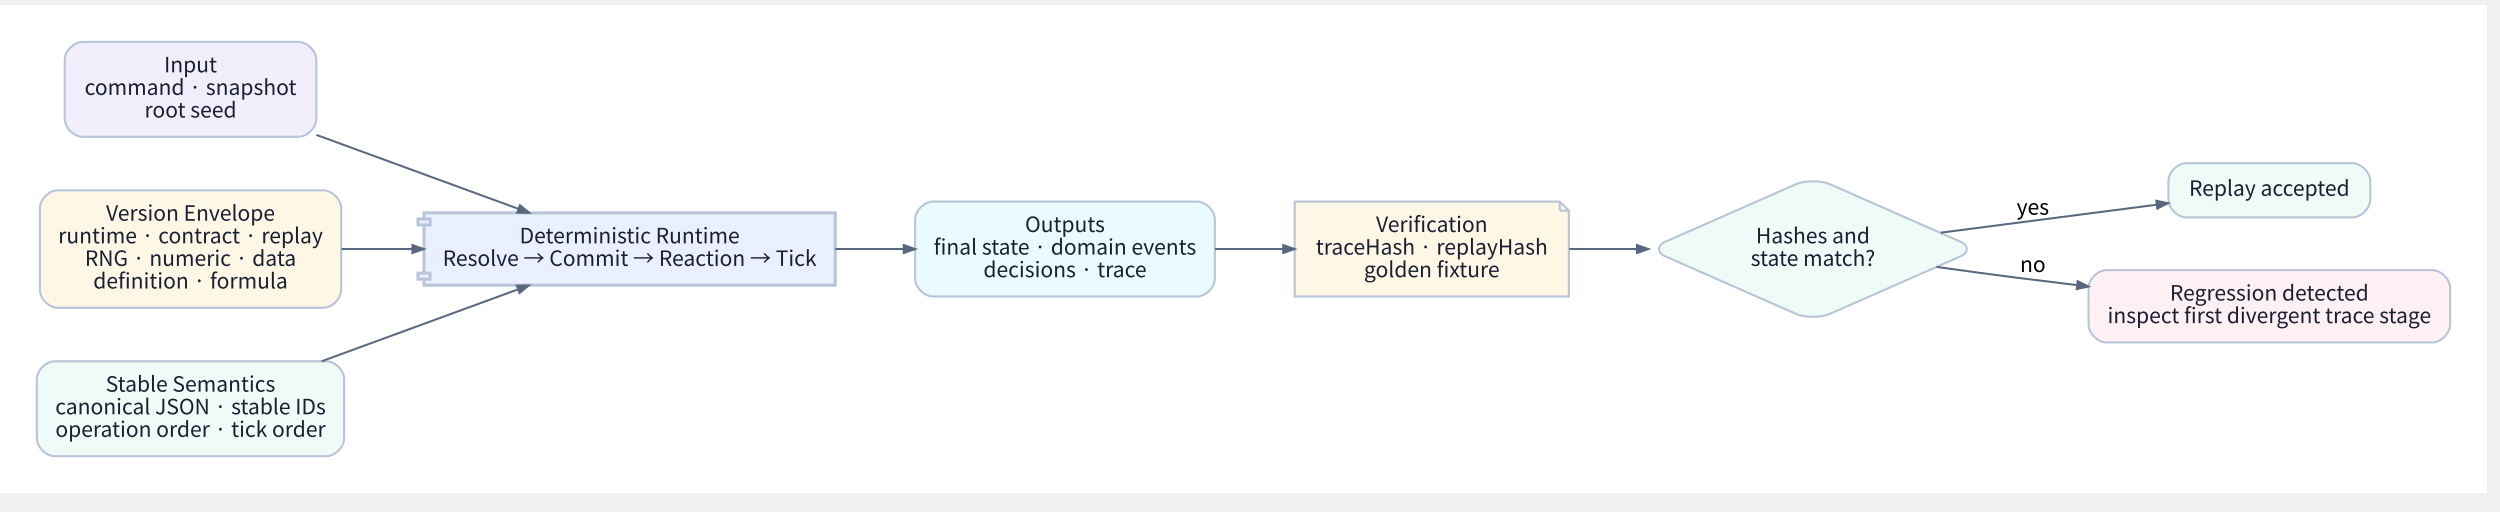
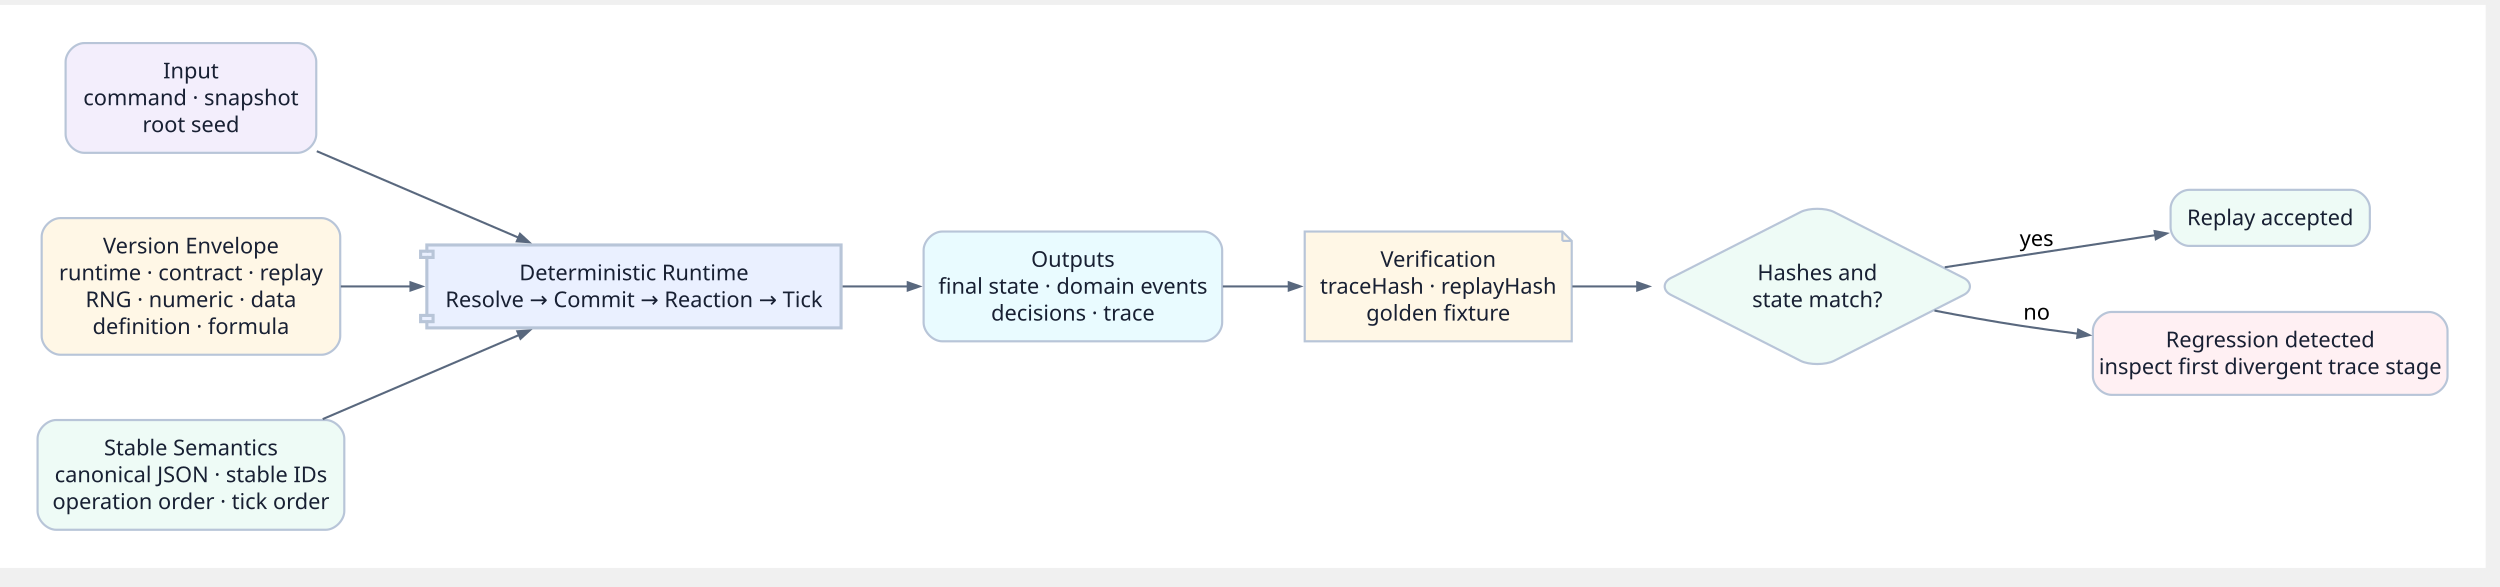
- <svg xmlns="http://www.w3.org/2000/svg" width="1668pt" height="341pt" viewBox="8.64 8.64 1659.60 332.60">
-   <g id="graph0" class="graph" transform="scale(1 1) rotate(0) translate(33.12 308.12)">
-     <polygon fill="#ffffff" stroke="transparent" points="-24.48,24.48 -24.48,-299.48 1626.48,-299.48 1626.48,24.48 -24.48,24.48" />
+ <svg xmlns="http://www.w3.org/2000/svg" width="2151pt" height="505pt" viewBox="12.00 12.00 2140.00 493.00">
+   <g id="graph0" class="graph" transform="scale(1.33333 1.33333) rotate(0) translate(33.12 345.59)">
+     <polygon fill="#ffffff" stroke="none" points="-24.48,24.48 -24.48,-336.95 1571.67,-336.95 1571.67,24.48 -24.48,24.48" />
    <g id="node1" class="node">
-       <path fill="#f3eefc" stroke="#b8c5d8" stroke-width="1.4" d="M173.5,-275C173.5,-275 30.5,-275 30.5,-275 24.5,-275 18.5,-269 18.5,-263 18.5,-263 18.5,-224 18.5,-224 18.5,-218 24.5,-212 30.5,-212 30.5,-212 173.5,-212 173.5,-212 179.5,-212 185.5,-218 185.5,-224 185.5,-224 185.5,-263 185.5,-263 185.5,-269 179.5,-275 173.5,-275" />
-       <text text-anchor="middle" x="102" y="-254.8" font-family="Noto Sans CJK KR" font-size="14.00" fill="#182033">Input</text>
-       <text text-anchor="middle" x="102" y="-239.8" font-family="Noto Sans CJK KR" font-size="14.00" fill="#182033">command · snapshot</text>
-       <text text-anchor="middle" x="102" y="-224.8" font-family="Noto Sans CJK KR" font-size="14.00" fill="#182033">root seed</text>
+       <path fill="#f3eefc" stroke="#b8c5d8" stroke-width="1.4" d="M166.92,-312.47C166.92,-312.47 30,-312.47 30,-312.47 24,-312.47 18,-306.47 18,-300.47 18,-300.47 18,-254 18,-254 18,-248 24,-242 30,-242 30,-242 166.92,-242 166.92,-242 172.92,-242 178.92,-248 178.92,-254 178.92,-254 178.92,-300.47 178.92,-300.47 178.92,-306.47 172.92,-312.47 166.92,-312.47" />
+       <text xml:space="preserve" text-anchor="middle" x="98.46" y="-289.81" font-family="Noto Sans KR" font-size="14.00" fill="#182033">Input</text>
+       <text xml:space="preserve" text-anchor="middle" x="98.46" y="-272.56" font-family="Noto Sans KR" font-size="14.00" fill="#182033">command · snapshot</text>
+       <text xml:space="preserve" text-anchor="middle" x="98.46" y="-255.31" font-family="Noto Sans KR" font-size="14.00" fill="#182033">root seed</text>
    </g>
    <g id="node4" class="node">
-       <polygon fill="#eaf0ff" stroke="#b8c5d8" stroke-width="2" points="530,-161.5 257,-161.5 257,-157.5 253,-157.5 253,-153.5 257,-153.5 257,-121.5 253,-121.5 253,-117.5 257,-117.5 257,-113.5 530,-113.5 530,-161.5" />
-       <polyline fill="none" stroke="#b8c5d8" stroke-width="2" points="257,-157.5 261,-157.5 261,-153.5 257,-153.5 " />
-       <polyline fill="none" stroke="#b8c5d8" stroke-width="2" points="257,-121.5 261,-121.5 261,-117.5 257,-117.5 " />
-       <text text-anchor="middle" x="393.5" y="-141.3" font-family="Noto Sans CJK KR" font-size="14.00" fill="#182033">Deterministic Runtime</text>
-       <text text-anchor="middle" x="393.5" y="-126.3" font-family="Noto Sans CJK KR" font-size="14.00" fill="#182033">Resolve → Commit → Reaction → Tick</text>
+       <polygon fill="#eaf0ff" stroke="#b8c5d8" stroke-width="2" points="515.84,-182.85 249.92,-182.85 249.92,-178.85 245.92,-178.85 245.92,-174.85 249.92,-174.85 249.92,-137.62 245.92,-137.62 245.92,-133.62 249.92,-133.62 249.92,-129.62 515.84,-129.62 515.84,-182.85" />
+       <polyline fill="none" stroke="#b8c5d8" stroke-width="2" points="249.92,-178.85 253.92,-178.85 253.92,-174.85 249.92,-174.85" />
+       <polyline fill="none" stroke="#b8c5d8" stroke-width="2" points="249.92,-137.62 253.92,-137.62 253.92,-133.62 249.92,-133.62" />
+       <text xml:space="preserve" text-anchor="middle" x="382.88" y="-160.19" font-family="Noto Sans KR" font-size="14.00" fill="#182033">Deterministic Runtime</text>
+       <text xml:space="preserve" text-anchor="middle" x="382.88" y="-142.94" font-family="Noto Sans KR" font-size="14.00" fill="#182033">Resolve → Commit → Reaction → Tick</text>
    </g>
    <g id="edge1" class="edge">
-       <path fill="none" stroke="#59687e" stroke-width="1.35" d="M185.57,-213.27C227.82,-197.8 278.8,-179.13 319.59,-164.2" />
-       <polygon fill="#59687e" stroke="#59687e" stroke-width="1.35" points="320.68,-166.59 326.82,-161.55 318.88,-161.66 320.68,-166.59" />
+       <path fill="none" stroke="#59687e" stroke-width="1.35" d="M179.26,-243.05C220.07,-225.56 269.38,-204.43 309.14,-187.4" />
+       <polygon fill="#59687e" stroke="#59687e" stroke-width="1.35" points="309.73,-190 315.59,-184.63 307.67,-185.18 309.73,-190" />
    </g>
    <g id="node2" class="node">
-       <path fill="#fff7e6" stroke="#b8c5d8" stroke-width="1.4" d="M190,-176.5C190,-176.5 14,-176.5 14,-176.5 8,-176.5 2,-170.5 2,-164.5 2,-164.5 2,-110.5 2,-110.5 2,-104.5 8,-98.5 14,-98.5 14,-98.5 190,-98.5 190,-98.5 196,-98.5 202,-104.5 202,-110.5 202,-110.5 202,-164.5 202,-164.5 202,-170.5 196,-176.5 190,-176.5" />
-       <text text-anchor="middle" x="102" y="-156.3" font-family="Noto Sans CJK KR" font-size="14.00" fill="#182033">Version Envelope</text>
-       <text text-anchor="middle" x="102" y="-141.3" font-family="Noto Sans CJK KR" font-size="14.00" fill="#182033">runtime · contract · replay</text>
-       <text text-anchor="middle" x="102" y="-126.3" font-family="Noto Sans CJK KR" font-size="14.00" fill="#182033">RNG · numeric · data</text>
-       <text text-anchor="middle" x="102" y="-111.3" font-family="Noto Sans CJK KR" font-size="14.00" fill="#182033">definition · formula</text>
+       <path fill="#fff7e6" stroke="#b8c5d8" stroke-width="1.4" d="M182.3,-200.1C182.3,-200.1 14.63,-200.1 14.63,-200.1 8.63,-200.1 2.63,-194.1 2.63,-188.1 2.63,-188.1 2.63,-124.38 2.63,-124.38 2.63,-118.38 8.63,-112.38 14.63,-112.38 14.63,-112.38 182.3,-112.38 182.3,-112.38 188.3,-112.38 194.3,-118.38 194.3,-124.38 194.3,-124.38 194.3,-188.1 194.3,-188.1 194.3,-194.1 188.3,-200.1 182.3,-200.1" />
+       <text xml:space="preserve" text-anchor="middle" x="98.46" y="-177.44" font-family="Noto Sans KR" font-size="14.00" fill="#182033">Version Envelope</text>
+       <text xml:space="preserve" text-anchor="middle" x="98.46" y="-160.19" font-family="Noto Sans KR" font-size="14.00" fill="#182033">runtime · contract · replay</text>
+       <text xml:space="preserve" text-anchor="middle" x="98.46" y="-142.94" font-family="Noto Sans KR" font-size="14.00" fill="#182033">RNG · numeric · data</text>
+       <text xml:space="preserve" text-anchor="middle" x="98.46" y="-125.69" font-family="Noto Sans KR" font-size="14.00" fill="#182033">definition · formula</text>
    </g>
    <g id="edge2" class="edge">
-       <path fill="none" stroke="#59687e" stroke-width="1.35" d="M202.22,-137.5C217.35,-137.5 233.2,-137.5 249.04,-137.5" />
-       <polygon fill="#59687e" stroke="#59687e" stroke-width="1.35" points="249.31,-140.13 256.81,-137.5 249.31,-134.88 249.31,-140.13" />
+       <path fill="none" stroke="#59687e" stroke-width="1.35" d="M194.68,-156.24C209.14,-156.24 224.31,-156.24 239.51,-156.24" />
+       <polygon fill="#59687e" stroke="#59687e" stroke-width="1.35" points="239.42,-158.86 246.92,-156.24 239.42,-153.61 239.42,-158.86" />
    </g>
    <g id="node3" class="node">
-       <path fill="#eefbf6" stroke="#b8c5d8" stroke-width="1.4" d="M192,-63C192,-63 12,-63 12,-63 6,-63 0,-57 0,-51 0,-51 0,-12 0,-12 0,-6 6,0 12,0 12,0 192,0 192,0 198,0 204,-6 204,-12 204,-12 204,-51 204,-51 204,-57 198,-63 192,-63" />
-       <text text-anchor="middle" x="102" y="-42.8" font-family="Noto Sans CJK KR" font-size="14.00" fill="#182033">Stable Semantics</text>
-       <text text-anchor="middle" x="102" y="-27.8" font-family="Noto Sans CJK KR" font-size="14.00" fill="#182033">canonical JSON · stable IDs</text>
-       <text text-anchor="middle" x="102" y="-12.8" font-family="Noto Sans CJK KR" font-size="14.00" fill="#182033">operation order · tick order</text>
+       <path fill="#eefbf6" stroke="#b8c5d8" stroke-width="1.4" d="M184.92,-70.47C184.92,-70.47 12,-70.47 12,-70.47 6,-70.47 0,-64.47 0,-58.47 0,-58.47 0,-12 0,-12 0,-6 6,0 12,0 12,0 184.92,0 184.92,0 190.92,0 196.92,-6 196.92,-12 196.92,-12 196.92,-58.47 196.92,-58.47 196.92,-64.47 190.92,-70.47 184.92,-70.47" />
+       <text xml:space="preserve" text-anchor="middle" x="98.46" y="-47.81" font-family="Noto Sans KR" font-size="14.00" fill="#182033">Stable Semantics</text>
+       <text xml:space="preserve" text-anchor="middle" x="98.46" y="-30.56" font-family="Noto Sans KR" font-size="14.00" fill="#182033">canonical JSON · stable IDs</text>
+       <text xml:space="preserve" text-anchor="middle" x="98.46" y="-13.31" font-family="Noto Sans KR" font-size="14.00" fill="#182033">operation order · tick order</text>
    </g>
    <g id="edge3" class="edge">
-       <path fill="none" stroke="#59687e" stroke-width="1.35" d="M189.08,-63.02C230.5,-78.18 279.64,-96.18 319.24,-110.68" />
-       <polygon fill="#59687e" stroke="#59687e" stroke-width="1.35" points="318.58,-113.23 326.53,-113.34 320.38,-108.3 318.58,-113.23" />
+       <path fill="none" stroke="#59687e" stroke-width="1.35" d="M183.05,-71.05C223.12,-88.22 270.67,-108.59 309.21,-125.1" />
+       <polygon fill="#59687e" stroke="#59687e" stroke-width="1.35" points="307.99,-127.43 315.92,-127.98 310.06,-122.61 307.99,-127.43" />
    </g>
    <g id="node5" class="node">
-       <path fill="#e9fbff" stroke="#b8c5d8" stroke-width="1.4" d="M770,-169C770,-169 595,-169 595,-169 589,-169 583,-163 583,-157 583,-157 583,-118 583,-118 583,-112 589,-106 595,-106 595,-106 770,-106 770,-106 776,-106 782,-112 782,-118 782,-118 782,-157 782,-157 782,-163 776,-169 770,-169" />
-       <text text-anchor="middle" x="682.5" y="-148.8" font-family="Noto Sans CJK KR" font-size="14.00" fill="#182033">Outputs</text>
-       <text text-anchor="middle" x="682.5" y="-133.8" font-family="Noto Sans CJK KR" font-size="14.00" fill="#182033">final state · domain events</text>
-       <text text-anchor="middle" x="682.5" y="-118.8" font-family="Noto Sans CJK KR" font-size="14.00" fill="#182033">decisions · trace</text>
+       <path fill="#e9fbff" stroke="#b8c5d8" stroke-width="1.4" d="M748.51,-191.47C748.51,-191.47 580.84,-191.47 580.84,-191.47 574.84,-191.47 568.84,-185.47 568.84,-179.47 568.84,-179.47 568.84,-133 568.84,-133 568.84,-127 574.84,-121 580.84,-121 580.84,-121 748.51,-121 748.51,-121 754.51,-121 760.51,-127 760.51,-133 760.51,-133 760.51,-179.47 760.51,-179.47 760.51,-185.47 754.51,-191.47 748.51,-191.47" />
+       <text xml:space="preserve" text-anchor="middle" x="664.68" y="-168.81" font-family="Noto Sans KR" font-size="14.00" fill="#182033">Outputs</text>
+       <text xml:space="preserve" text-anchor="middle" x="664.68" y="-151.56" font-family="Noto Sans KR" font-size="14.00" fill="#182033">final state · domain events</text>
+       <text xml:space="preserve" text-anchor="middle" x="664.68" y="-134.31" font-family="Noto Sans KR" font-size="14.00" fill="#182033">decisions · trace</text>
    </g>
    <g id="edge4" class="edge">
-       <path fill="none" stroke="#59687e" stroke-width="1.35" d="M530.02,-137.5C545.22,-137.5 560.54,-137.5 575.3,-137.5" />
-       <polygon fill="#59687e" stroke="#59687e" stroke-width="1.35" points="575.46,-140.13 582.96,-137.5 575.46,-134.88 575.46,-140.13" />
+       <path fill="none" stroke="#59687e" stroke-width="1.35" d="M516.81,-156.24C530.9,-156.24 545.09,-156.24 558.8,-156.24" />
+       <polygon fill="#59687e" stroke="#59687e" stroke-width="1.35" points="558.66,-158.86 566.16,-156.24 558.66,-153.61 558.66,-158.86" />
    </g>
    <g id="node6" class="node">
-       <polygon fill="#fff7e6" stroke="#b8c5d8" stroke-width="1.4" points="1011,-169 835,-169 835,-106 1017,-106 1017,-163 1011,-169" />
-       <polyline fill="none" stroke="#b8c5d8" stroke-width="1.4" points="1011,-169 1011,-163 " />
-       <polyline fill="none" stroke="#b8c5d8" stroke-width="1.4" points="1017,-163 1011,-163 " />
-       <text text-anchor="middle" x="926" y="-148.8" font-family="Noto Sans CJK KR" font-size="14.00" fill="#182033">Verification</text>
-       <text text-anchor="middle" x="926" y="-133.8" font-family="Noto Sans CJK KR" font-size="14.00" fill="#182033">traceHash · replayHash</text>
-       <text text-anchor="middle" x="926" y="-118.8" font-family="Noto Sans CJK KR" font-size="14.00" fill="#182033">golden fixture</text>
+       <polygon fill="#fff7e6" stroke="#b8c5d8" stroke-width="1.4" points="978.93,-191.47 813.51,-191.47 813.51,-121 984.93,-121 984.93,-185.47 978.93,-191.47" />
+       <polyline fill="none" stroke="#b8c5d8" stroke-width="1.4" points="978.93,-191.47 978.93,-185.47" />
+       <polyline fill="none" stroke="#b8c5d8" stroke-width="1.4" points="984.93,-185.47 978.93,-185.47" />
+       <text xml:space="preserve" text-anchor="middle" x="899.22" y="-168.81" font-family="Noto Sans KR" font-size="14.00" fill="#182033">Verification</text>
+       <text xml:space="preserve" text-anchor="middle" x="899.22" y="-151.56" font-family="Noto Sans KR" font-size="14.00" fill="#182033">traceHash · replayHash</text>
+       <text xml:space="preserve" text-anchor="middle" x="899.22" y="-134.31" font-family="Noto Sans KR" font-size="14.00" fill="#182033">golden fixture</text>
    </g>
    <g id="edge5" class="edge">
-       <path fill="none" stroke="#59687e" stroke-width="1.35" d="M782.08,-137.5C796.96,-137.5 812.31,-137.5 827.17,-137.5" />
-       <polygon fill="#59687e" stroke="#59687e" stroke-width="1.35" points="827.4,-140.13 834.9,-137.5 827.4,-134.88 827.4,-140.13" />
+       <path fill="none" stroke="#59687e" stroke-width="1.35" d="M760.93,-156.24C775.03,-156.24 789.55,-156.24 803.63,-156.24" />
+       <polygon fill="#59687e" stroke="#59687e" stroke-width="1.35" points="803.27,-158.86 810.77,-156.24 803.27,-153.61 803.27,-158.86" />
    </g>
    <g id="node7" class="node">
-       <path fill="#eefbf6" stroke="#b8c5d8" stroke-width="1.4" d="M1168.02,-180.66C1168.02,-180.66 1080.98,-142.34 1080.98,-142.34 1075.49,-139.92 1075.49,-135.08 1080.98,-132.66 1080.98,-132.66 1168.02,-94.34 1168.02,-94.34 1173.51,-91.92 1184.49,-91.92 1189.98,-94.34 1189.98,-94.34 1277.02,-132.66 1277.02,-132.66 1282.51,-135.08 1282.51,-139.92 1277.02,-142.34 1277.02,-142.34 1189.98,-180.66 1189.98,-180.66 1184.49,-183.08 1173.51,-183.08 1168.02,-180.66" />
-       <text text-anchor="middle" x="1179" y="-141.3" font-family="Noto Sans CJK KR" font-size="14.00" fill="#182033">Hashes and</text>
-       <text text-anchor="middle" x="1179" y="-126.3" font-family="Noto Sans CJK KR" font-size="14.00" fill="#182033">state match?</text>
+       <path fill="#eefbf6" stroke="#b8c5d8" stroke-width="1.4" d="M1131.9,-204.02C1131.9,-204.02 1048.63,-161.67 1048.63,-161.67 1043.28,-158.95 1043.28,-153.52 1048.63,-150.8 1048.63,-150.8 1131.9,-108.45 1131.9,-108.45 1137.25,-105.73 1147.95,-105.73 1153.3,-108.45 1153.3,-108.45 1236.57,-150.8 1236.57,-150.8 1241.92,-153.52 1241.92,-158.95 1236.57,-161.67 1236.57,-161.67 1153.3,-204.02 1153.3,-204.02 1147.95,-206.74 1137.25,-206.74 1131.9,-204.02" />
+       <text xml:space="preserve" text-anchor="middle" x="1142.6" y="-160.19" font-family="Noto Sans KR" font-size="14.00" fill="#182033">Hashes and</text>
+       <text xml:space="preserve" text-anchor="middle" x="1142.6" y="-142.94" font-family="Noto Sans KR" font-size="14.00" fill="#182033">state match?</text>
    </g>
    <g id="edge6" class="edge">
-       <path fill="none" stroke="#59687e" stroke-width="1.35" d="M1017.26,-137.5C1031.74,-137.5 1046.91,-137.5 1061.89,-137.5" />
-       <polygon fill="#59687e" stroke="#59687e" stroke-width="1.35" points="1062.2,-140.13 1069.7,-137.5 1062.2,-134.88 1062.2,-140.13" />
+       <path fill="none" stroke="#59687e" stroke-width="1.35" d="M985.32,-156.24C998.91,-156.24 1013.15,-156.24 1027.28,-156.24" />
+       <polygon fill="#59687e" stroke="#59687e" stroke-width="1.35" points="1026.99,-158.86 1034.49,-156.24 1026.99,-153.61 1026.99,-158.86" />
    </g>
    <g id="node8" class="node">
-       <path fill="#eefbf6" stroke="#b8c5d8" stroke-width="1.4" d="M1537,-194.5C1537,-194.5 1427,-194.5 1427,-194.5 1421,-194.5 1415,-188.5 1415,-182.5 1415,-182.5 1415,-170.5 1415,-170.5 1415,-164.5 1421,-158.5 1427,-158.5 1427,-158.5 1537,-158.5 1537,-158.5 1543,-158.5 1549,-164.5 1549,-170.5 1549,-170.5 1549,-182.5 1549,-182.5 1549,-188.5 1543,-194.5 1537,-194.5" />
-       <text text-anchor="middle" x="1482" y="-172.8" font-family="Noto Sans CJK KR" font-size="14.00" fill="#182033">Replay accepted</text>
+       <path fill="#eefbf6" stroke="#b8c5d8" stroke-width="1.4" d="M1485.32,-218.24C1485.32,-218.24 1381.4,-218.24 1381.4,-218.24 1375.4,-218.24 1369.4,-212.24 1369.4,-206.24 1369.4,-206.24 1369.4,-194.24 1369.4,-194.24 1369.4,-188.24 1375.4,-182.24 1381.4,-182.24 1381.4,-182.24 1485.32,-182.24 1485.32,-182.24 1491.32,-182.24 1497.32,-188.24 1497.32,-194.24 1497.32,-194.24 1497.32,-206.24 1497.32,-206.24 1497.32,-212.24 1491.32,-218.24 1485.32,-218.24" />
+       <text xml:space="preserve" text-anchor="middle" x="1433.36" y="-195.56" font-family="Noto Sans KR" font-size="14.00" fill="#182033">Replay accepted</text>
    </g>
    <g id="edge7" class="edge">
-       <path fill="none" stroke="#59687e" stroke-width="1.35" d="M1263.85,-148.36C1308.81,-154.19 1363.72,-161.3 1407.07,-166.92" />
-       <polygon fill="#59687e" stroke="#59687e" stroke-width="1.35" points="1406.98,-169.56 1414.75,-167.92 1407.65,-164.35 1406.98,-169.56" />
-       <text text-anchor="middle" x="1325" y="-160.3" font-family="Noto Sans CJK KR" font-size="14.00">yes</text>
+       <path fill="none" stroke="#59687e" stroke-width="1.35" d="M1224.42,-168.55C1266.83,-175.01 1318.38,-182.87 1359.55,-189.14" />
+       <polygon fill="#59687e" stroke="#59687e" stroke-width="1.35" points="1359.14,-191.73 1366.95,-190.27 1359.93,-186.54 1359.14,-191.73" />
+       <text xml:space="preserve" text-anchor="middle" x="1283.4" y="-182.19" font-family="Noto Sans KR" font-size="14.00">yes</text>
    </g>
    <g id="node9" class="node">
-       <path fill="#fff0f3" stroke="#b8c5d8" stroke-width="1.4" d="M1590,-123.5C1590,-123.5 1374,-123.5 1374,-123.5 1368,-123.5 1362,-117.5 1362,-111.5 1362,-111.5 1362,-87.5 1362,-87.5 1362,-81.5 1368,-75.5 1374,-75.5 1374,-75.5 1590,-75.5 1590,-75.5 1596,-75.5 1602,-81.5 1602,-87.5 1602,-87.5 1602,-111.5 1602,-111.5 1602,-117.5 1596,-123.5 1590,-123.5" />
-       <text text-anchor="middle" x="1482" y="-103.3" font-family="Noto Sans CJK KR" font-size="14.00" fill="#182033">Regression detected</text>
-       <text text-anchor="middle" x="1482" y="-88.3" font-family="Noto Sans CJK KR" font-size="14.00" fill="#182033">inspect first divergent trace stage</text>
+       <path fill="#fff0f3" stroke="#b8c5d8" stroke-width="1.4" d="M1535.19,-139.84C1535.19,-139.84 1331.52,-139.84 1331.52,-139.84 1325.52,-139.84 1319.52,-133.84 1319.52,-127.84 1319.52,-127.84 1319.52,-98.62 1319.52,-98.62 1319.52,-92.62 1325.52,-86.62 1331.52,-86.62 1331.52,-86.62 1535.19,-86.62 1535.19,-86.62 1541.19,-86.62 1547.19,-92.62 1547.19,-98.62 1547.19,-98.62 1547.19,-127.84 1547.19,-127.84 1547.19,-133.84 1541.19,-139.84 1535.19,-139.84" />
+       <text xml:space="preserve" text-anchor="middle" x="1433.36" y="-117.19" font-family="Noto Sans KR" font-size="14.00" fill="#182033">Regression detected</text>
+       <text xml:space="preserve" text-anchor="middle" x="1433.36" y="-99.94" font-family="Noto Sans KR" font-size="14.00" fill="#182033">inspect first divergent trace stage</text>
    </g>
    <g id="edge8" class="edge">
-       <path fill="none" stroke="#59687e" stroke-width="1.35" d="M1261.09,-125.64C1278.53,-123.19 1296.87,-120.69 1314,-118.5 1327.07,-116.83 1340.72,-115.16 1354.34,-113.54" />
-       <polygon fill="#59687e" stroke="#59687e" stroke-width="1.35" points="1354.76,-116.13 1361.9,-112.64 1354.14,-110.92 1354.76,-116.13" />
-       <text text-anchor="middle" x="1325" y="-122.3" font-family="Noto Sans CJK KR" font-size="14.00">no</text>
+       <path fill="none" stroke="#59687e" stroke-width="1.35" d="M1217.82,-140.71C1235.91,-137.22 1255.25,-133.74 1273.27,-130.99 1285.09,-129.18 1297.43,-127.48 1309.79,-125.9" />
+       <polygon fill="#59687e" stroke="#59687e" stroke-width="1.35" points="1310.09,-128.5 1317.2,-124.97 1309.43,-123.3 1310.09,-128.5" />
+       <text xml:space="preserve" text-anchor="middle" x="1283.4" y="-134.94" font-family="Noto Sans KR" font-size="14.00">no</text>
    </g>
  </g>
</svg>
